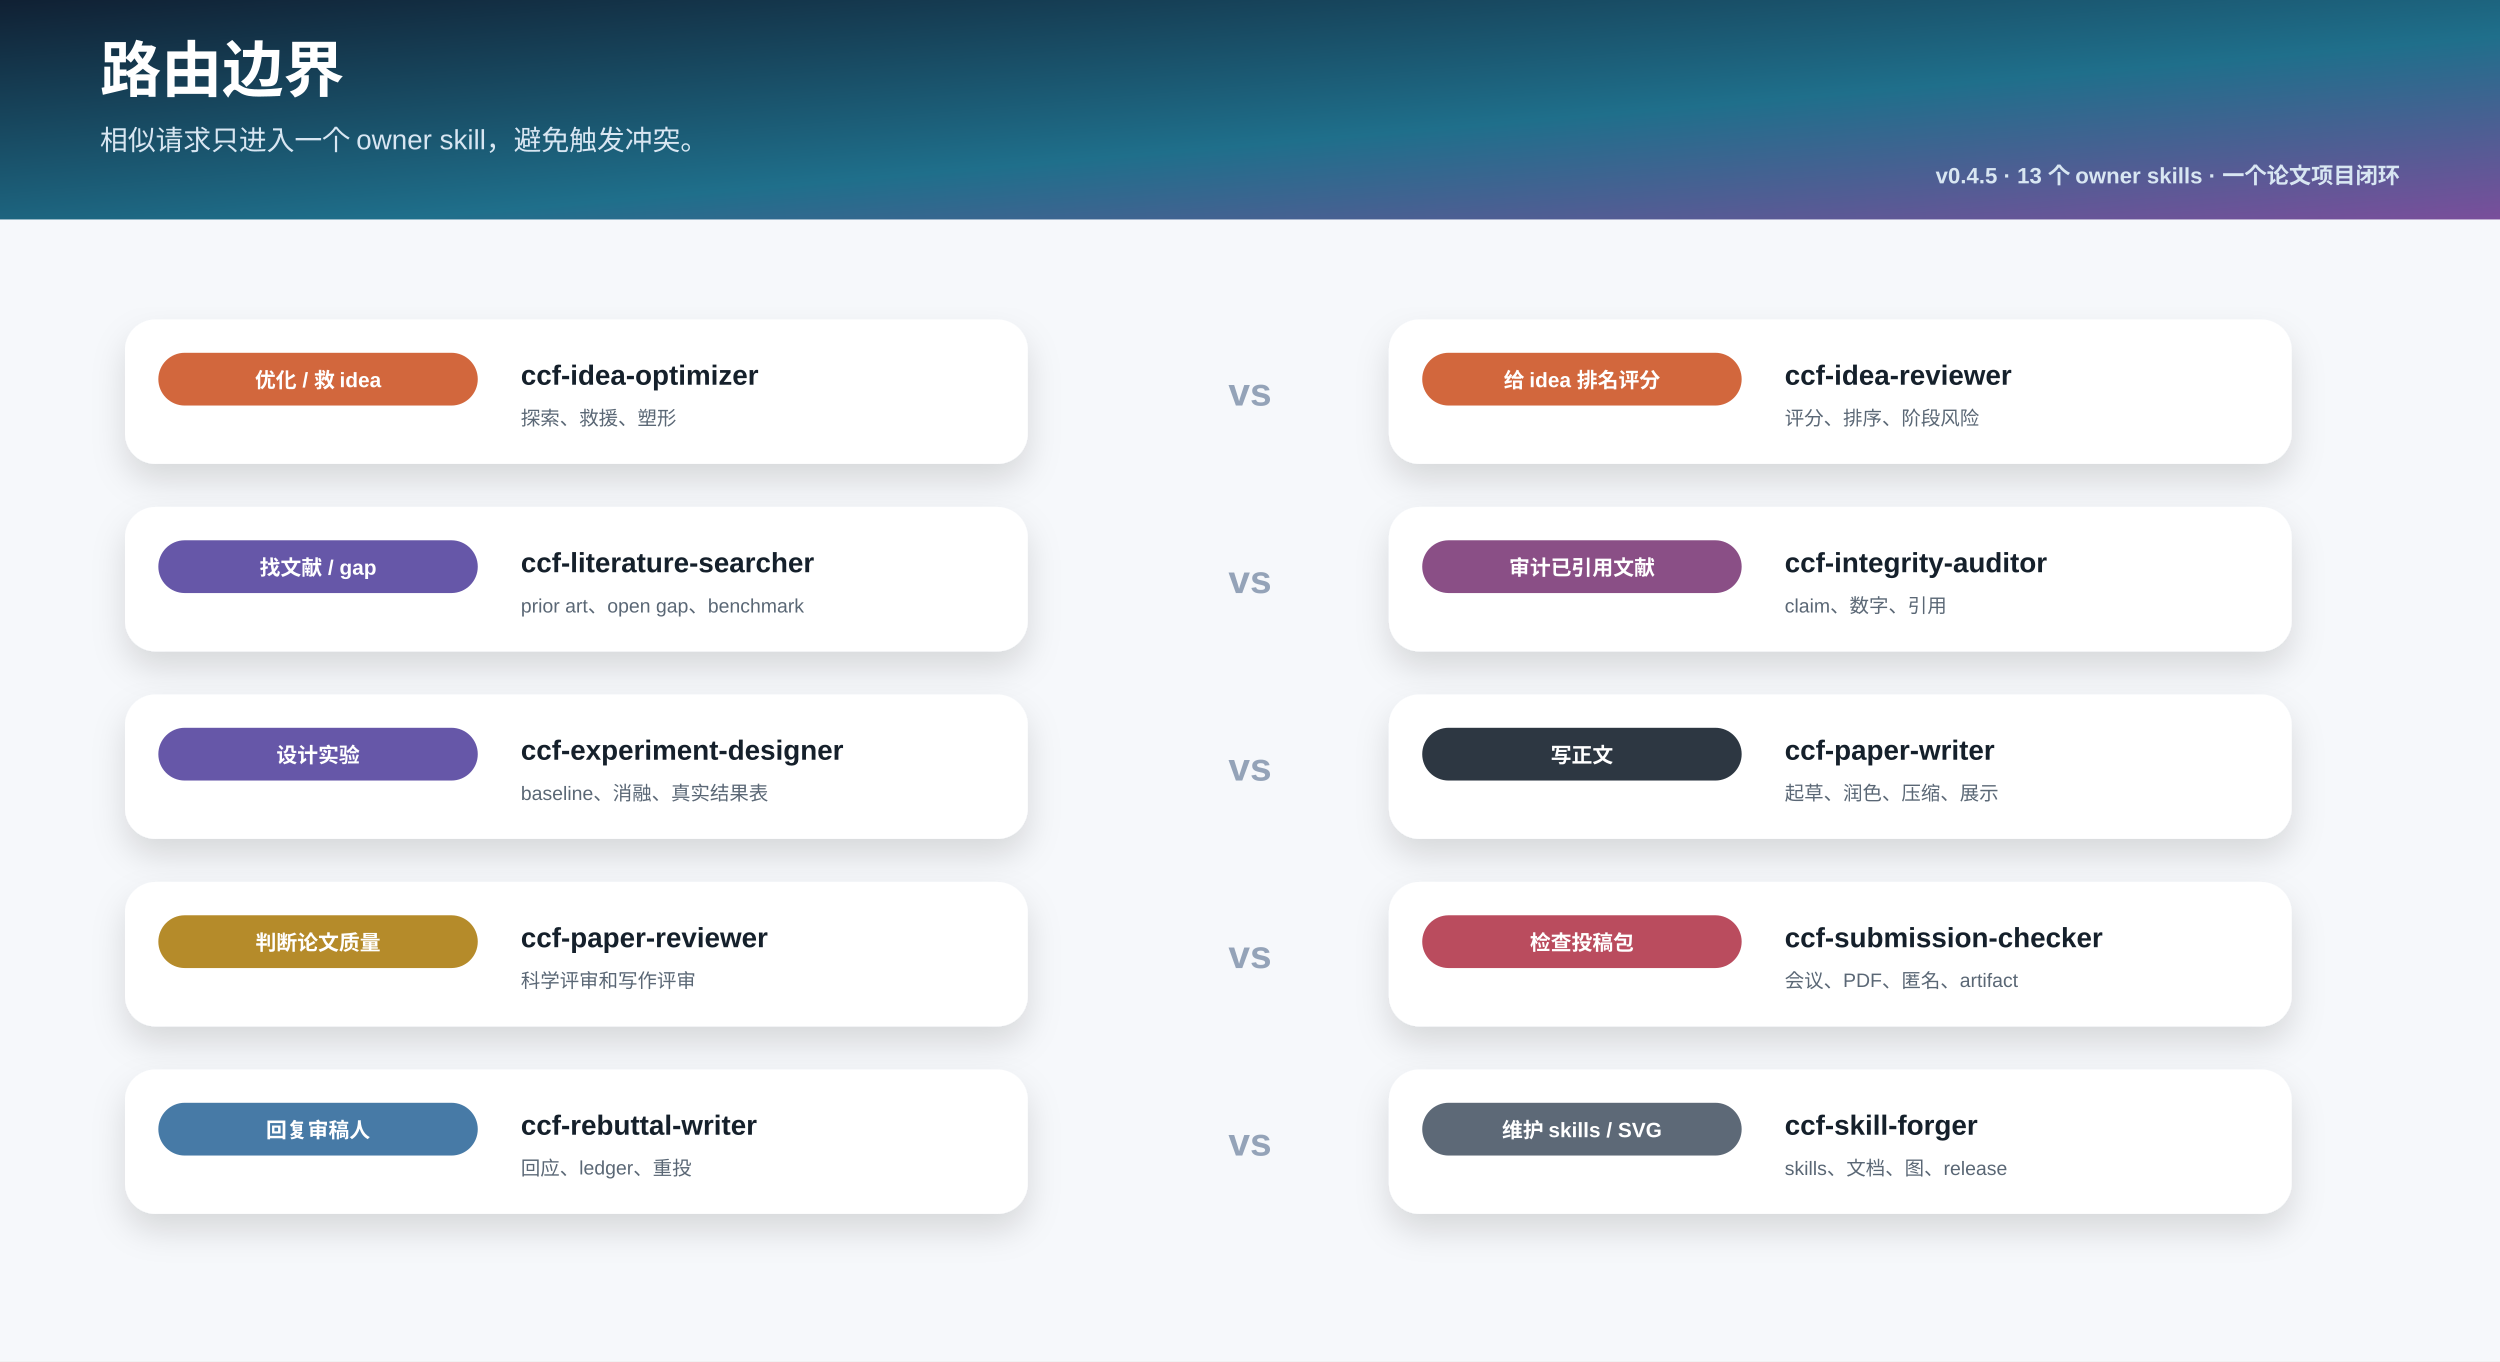
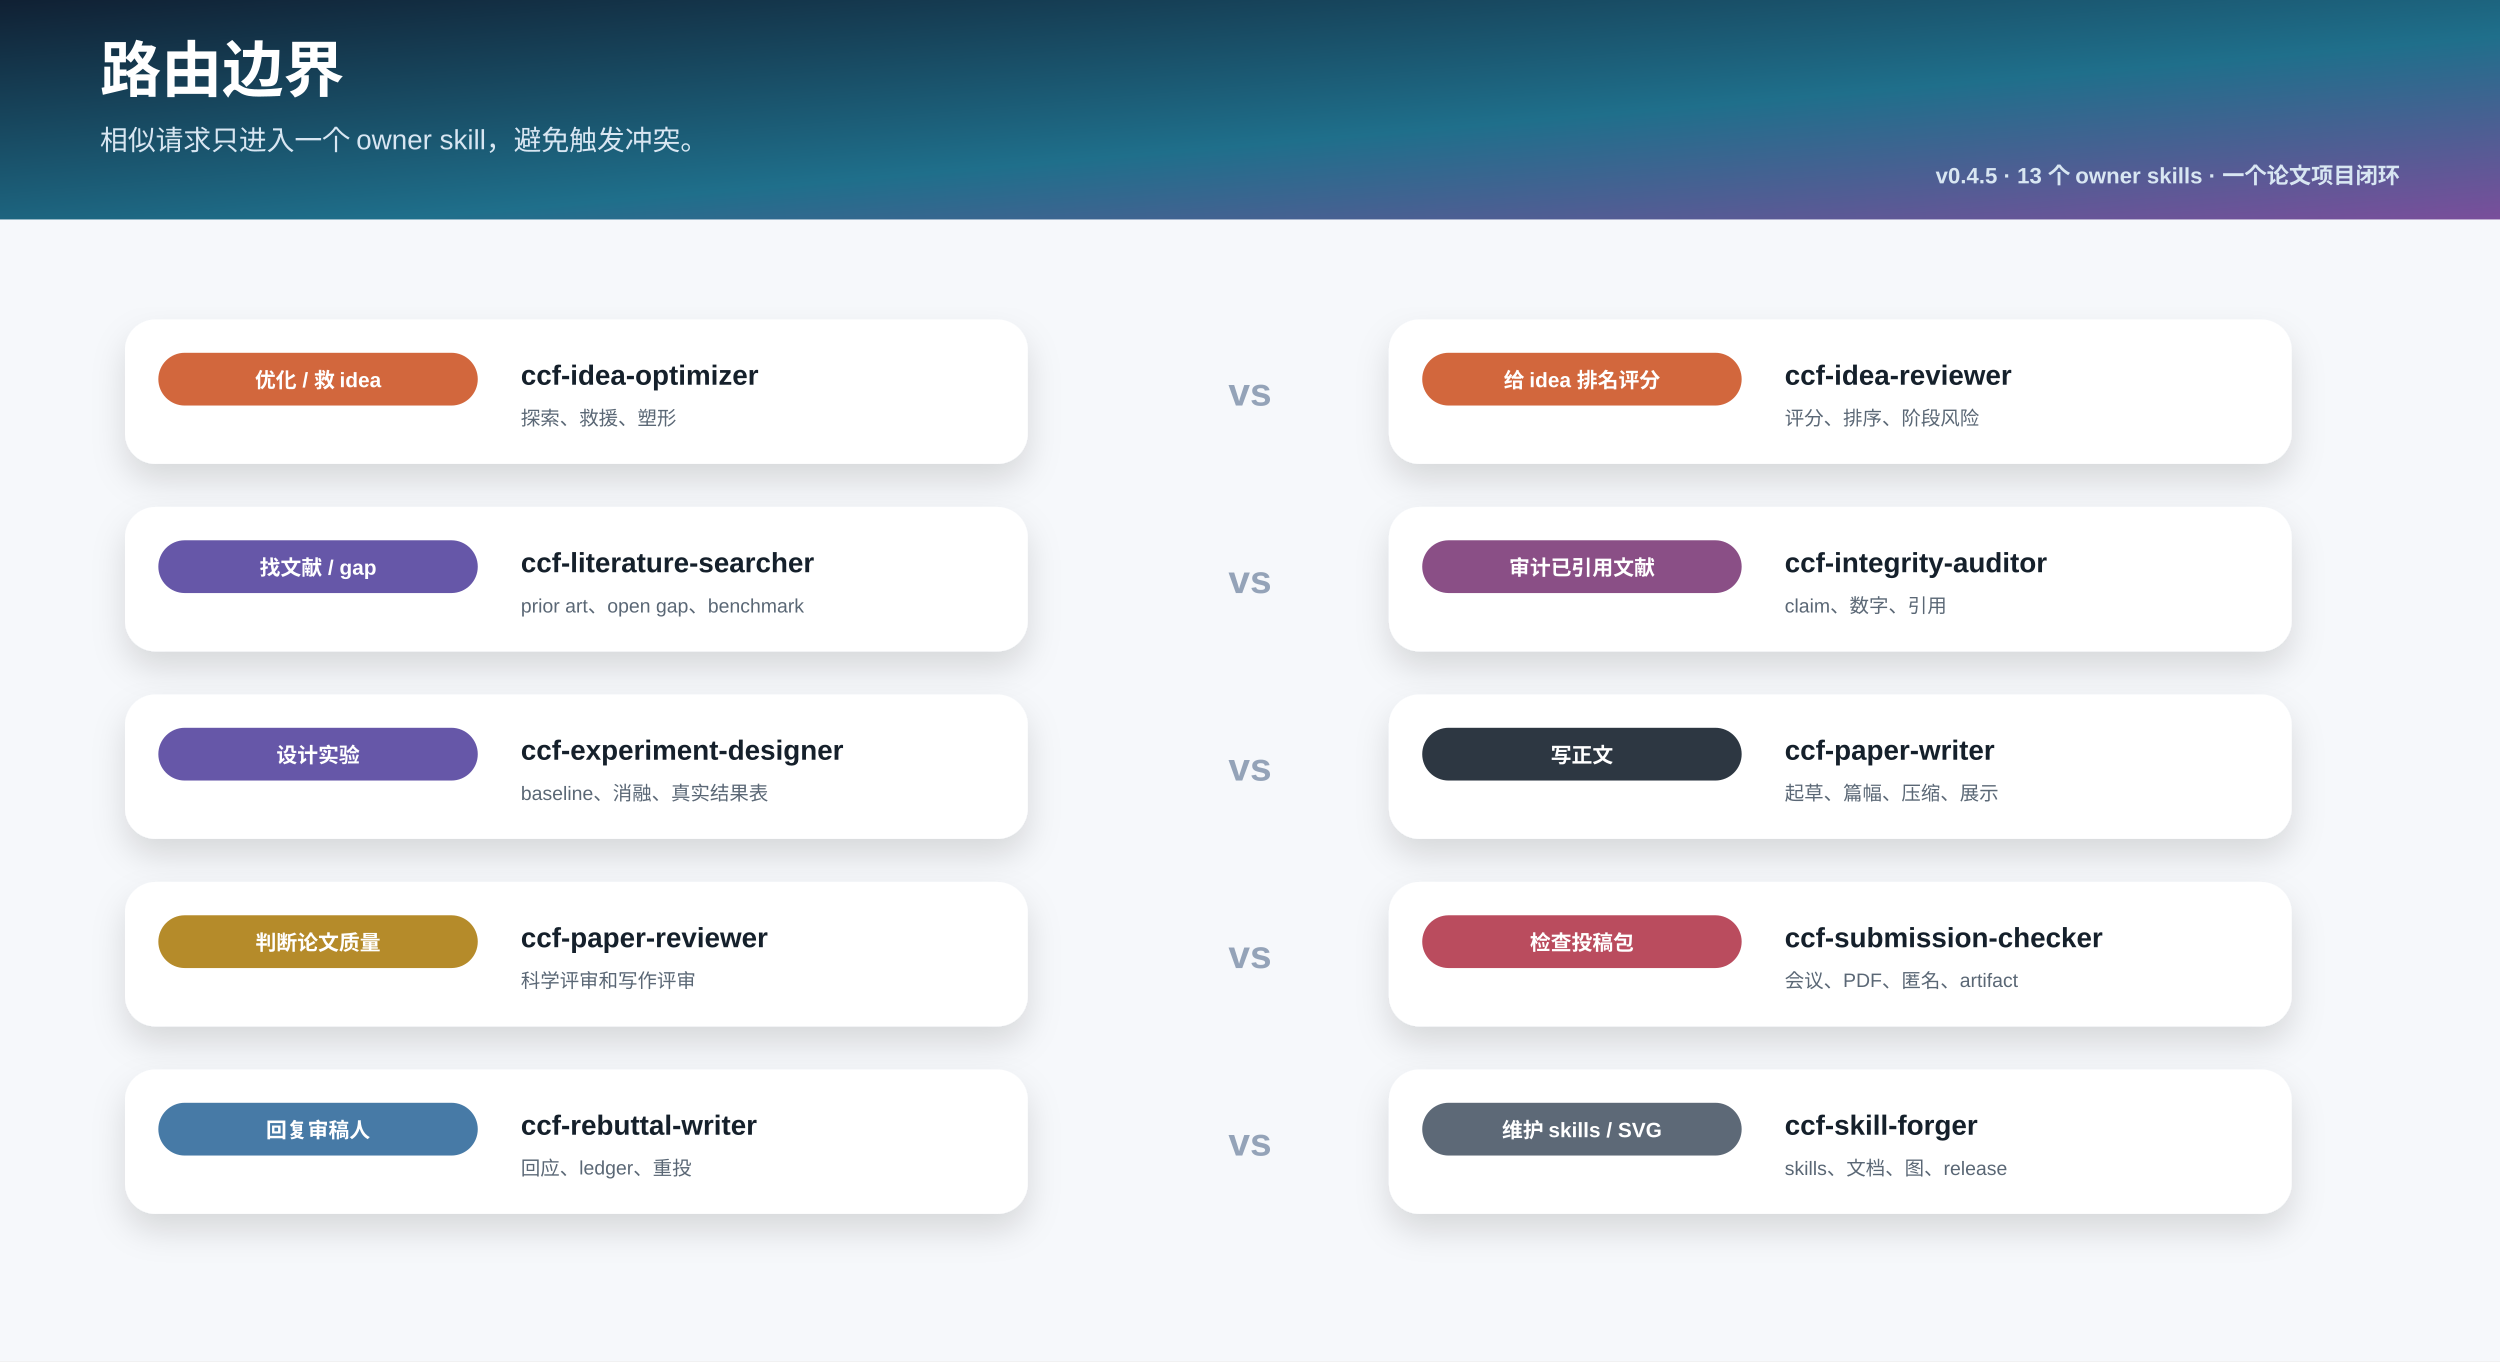
<svg xmlns="http://www.w3.org/2000/svg" width="1800" height="980" viewBox="0 0 1800 980">
  <defs>
    <linearGradient id="header" x1="0" y1="0" x2="1" y2="1">
      <stop offset="0" stop-color="#102033" />
      <stop offset="0.58" stop-color="#1F6F8B" />
      <stop offset="1" stop-color="#7A4E9B" />
    </linearGradient>
    <filter id="shadow" x="-20%" y="-20%" width="140%" height="160%">
      <feDropShadow dx="0" dy="12" stdDeviation="12" flood-color="#0B1826" flood-opacity="0.13" />
    </filter>
    <marker id="arrow" markerWidth="13" markerHeight="13" refX="11" refY="6.5" orient="auto">
      <path d="M2,2 L11,6.5 L2,11 Z" fill="#7B8794" />
    </marker>
  </defs>
  <style>text{font-family:Microsoft YaHei, Segoe UI, Arial, sans-serif;dominant-baseline:auto} .mono{font-family:Consolas,Menlo,monospace}</style>
  <rect x="0" y="0" width="1800" height="980" rx="0" fill="#F6F8FB" stroke="none" stroke-width="2" />
  <rect x="0" y="0" width="1800" height="158" rx="0" fill="url(#header)" stroke="none" stroke-width="2" />
  <text x="72" y="66" font-size="44" font-weight="850" fill="#FFFFFF" text-anchor="start">路由边界</text>
  <text x="72" y="108" font-size="20" font-weight="500" fill="#D8E6F2" text-anchor="start">相似请求只进入一个 owner skill，避免触发冲突。</text>
  <text x="1728" y="132" font-size="16" font-weight="650" fill="#D8E6F2" text-anchor="end">v0.4.5 · 13 个 owner skills · 一个论文项目闭环</text>
  <rect x="90" y="230" width="650" height="104" rx="22" fill="#FFFFFF" stroke="none" stroke-width="2" filter="url(#shadow)" />
  <rect x="114" y="254" width="230" height="38" rx="19" fill="#D2673D" stroke="none" stroke-width="2" />
  <text x="229" y="279" font-size="15" font-weight="760" fill="#FFFFFF" text-anchor="middle">优化 / 救 idea</text>
  <text x="375" y="277" font-size="20" font-weight="820" fill="#15202B" text-anchor="start">ccf-idea-optimizer</text>
  <text x="375" y="306" font-size="14" font-weight="520" fill="#5A6775" text-anchor="start">探索、救援、塑形</text>
  <rect x="1000" y="230" width="650" height="104" rx="22" fill="#FFFFFF" stroke="none" stroke-width="2" filter="url(#shadow)" />
  <rect x="1024" y="254" width="230" height="38" rx="19" fill="#D2673D" stroke="none" stroke-width="2" />
  <text x="1139" y="279" font-size="15" font-weight="760" fill="#FFFFFF" text-anchor="middle">给 idea 排名评分</text>
  <text x="1285" y="277" font-size="20" font-weight="820" fill="#15202B" text-anchor="start">ccf-idea-reviewer</text>
  <text x="1285" y="306" font-size="14" font-weight="520" fill="#5A6775" text-anchor="start">评分、排序、阶段风险</text>
  <text x="900" y="292" font-size="28" font-weight="850" fill="#94A3B8" text-anchor="middle">vs</text>
  <rect x="90" y="365" width="650" height="104" rx="22" fill="#FFFFFF" stroke="none" stroke-width="2" filter="url(#shadow)" />
  <rect x="114" y="389" width="230" height="38" rx="19" fill="#6657A8" stroke="none" stroke-width="2" />
  <text x="229" y="414" font-size="15" font-weight="760" fill="#FFFFFF" text-anchor="middle">找文献 / gap</text>
  <text x="375" y="412" font-size="20" font-weight="820" fill="#15202B" text-anchor="start">ccf-literature-searcher</text>
  <text x="375" y="441" font-size="14" font-weight="520" fill="#5A6775" text-anchor="start">prior art、open gap、benchmark</text>
  <rect x="1000" y="365" width="650" height="104" rx="22" fill="#FFFFFF" stroke="none" stroke-width="2" filter="url(#shadow)" />
  <rect x="1024" y="389" width="230" height="38" rx="19" fill="#8A4F86" stroke="none" stroke-width="2" />
  <text x="1139" y="414" font-size="15" font-weight="760" fill="#FFFFFF" text-anchor="middle">审计已引用文献</text>
  <text x="1285" y="412" font-size="20" font-weight="820" fill="#15202B" text-anchor="start">ccf-integrity-auditor</text>
  <text x="1285" y="441" font-size="14" font-weight="520" fill="#5A6775" text-anchor="start">claim、数字、引用</text>
  <text x="900" y="427" font-size="28" font-weight="850" fill="#94A3B8" text-anchor="middle">vs</text>
  <rect x="90" y="500" width="650" height="104" rx="22" fill="#FFFFFF" stroke="none" stroke-width="2" filter="url(#shadow)" />
  <rect x="114" y="524" width="230" height="38" rx="19" fill="#6657A8" stroke="none" stroke-width="2" />
  <text x="229" y="549" font-size="15" font-weight="760" fill="#FFFFFF" text-anchor="middle">设计实验</text>
  <text x="375" y="547" font-size="20" font-weight="820" fill="#15202B" text-anchor="start">ccf-experiment-designer</text>
  <text x="375" y="576" font-size="14" font-weight="520" fill="#5A6775" text-anchor="start">baseline、消融、真实结果表</text>
  <rect x="1000" y="500" width="650" height="104" rx="22" fill="#FFFFFF" stroke="none" stroke-width="2" filter="url(#shadow)" />
  <rect x="1024" y="524" width="230" height="38" rx="19" fill="#2D3742" stroke="none" stroke-width="2" />
  <text x="1139" y="549" font-size="15" font-weight="760" fill="#FFFFFF" text-anchor="middle">写正文</text>
  <text x="1285" y="547" font-size="20" font-weight="820" fill="#15202B" text-anchor="start">ccf-paper-writer</text>
-   <text x="1285" y="576" font-size="14" font-weight="520" fill="#5A6775" text-anchor="start">起草、润色、压缩、展示</text>
+   <text x="1285" y="576" font-size="14" font-weight="520" fill="#5A6775" text-anchor="start">起草、篇幅、压缩、展示</text>
  <text x="900" y="562" font-size="28" font-weight="850" fill="#94A3B8" text-anchor="middle">vs</text>
  <rect x="90" y="635" width="650" height="104" rx="22" fill="#FFFFFF" stroke="none" stroke-width="2" filter="url(#shadow)" />
  <rect x="114" y="659" width="230" height="38" rx="19" fill="#B58B2A" stroke="none" stroke-width="2" />
  <text x="229" y="684" font-size="15" font-weight="760" fill="#FFFFFF" text-anchor="middle">判断论文质量</text>
  <text x="375" y="682" font-size="20" font-weight="820" fill="#15202B" text-anchor="start">ccf-paper-reviewer</text>
  <text x="375" y="711" font-size="14" font-weight="520" fill="#5A6775" text-anchor="start">科学评审和写作评审</text>
  <rect x="1000" y="635" width="650" height="104" rx="22" fill="#FFFFFF" stroke="none" stroke-width="2" filter="url(#shadow)" />
  <rect x="1024" y="659" width="230" height="38" rx="19" fill="#BA4C5E" stroke="none" stroke-width="2" />
  <text x="1139" y="684" font-size="15" font-weight="760" fill="#FFFFFF" text-anchor="middle">检查投稿包</text>
  <text x="1285" y="682" font-size="20" font-weight="820" fill="#15202B" text-anchor="start">ccf-submission-checker</text>
  <text x="1285" y="711" font-size="14" font-weight="520" fill="#5A6775" text-anchor="start">会议、PDF、匿名、artifact</text>
  <text x="900" y="697" font-size="28" font-weight="850" fill="#94A3B8" text-anchor="middle">vs</text>
  <rect x="90" y="770" width="650" height="104" rx="22" fill="#FFFFFF" stroke="none" stroke-width="2" filter="url(#shadow)" />
  <rect x="114" y="794" width="230" height="38" rx="19" fill="#477AA6" stroke="none" stroke-width="2" />
  <text x="229" y="819" font-size="15" font-weight="760" fill="#FFFFFF" text-anchor="middle">回复审稿人</text>
  <text x="375" y="817" font-size="20" font-weight="820" fill="#15202B" text-anchor="start">ccf-rebuttal-writer</text>
  <text x="375" y="846" font-size="14" font-weight="520" fill="#5A6775" text-anchor="start">回应、ledger、重投</text>
  <rect x="1000" y="770" width="650" height="104" rx="22" fill="#FFFFFF" stroke="none" stroke-width="2" filter="url(#shadow)" />
  <rect x="1024" y="794" width="230" height="38" rx="19" fill="#5D6977" stroke="none" stroke-width="2" />
  <text x="1139" y="819" font-size="15" font-weight="760" fill="#FFFFFF" text-anchor="middle">维护 skills / SVG</text>
  <text x="1285" y="817" font-size="20" font-weight="820" fill="#15202B" text-anchor="start">ccf-skill-forger</text>
  <text x="1285" y="846" font-size="14" font-weight="520" fill="#5A6775" text-anchor="start">skills、文档、图、release</text>
  <text x="900" y="832" font-size="28" font-weight="850" fill="#94A3B8" text-anchor="middle">vs</text>
</svg>
